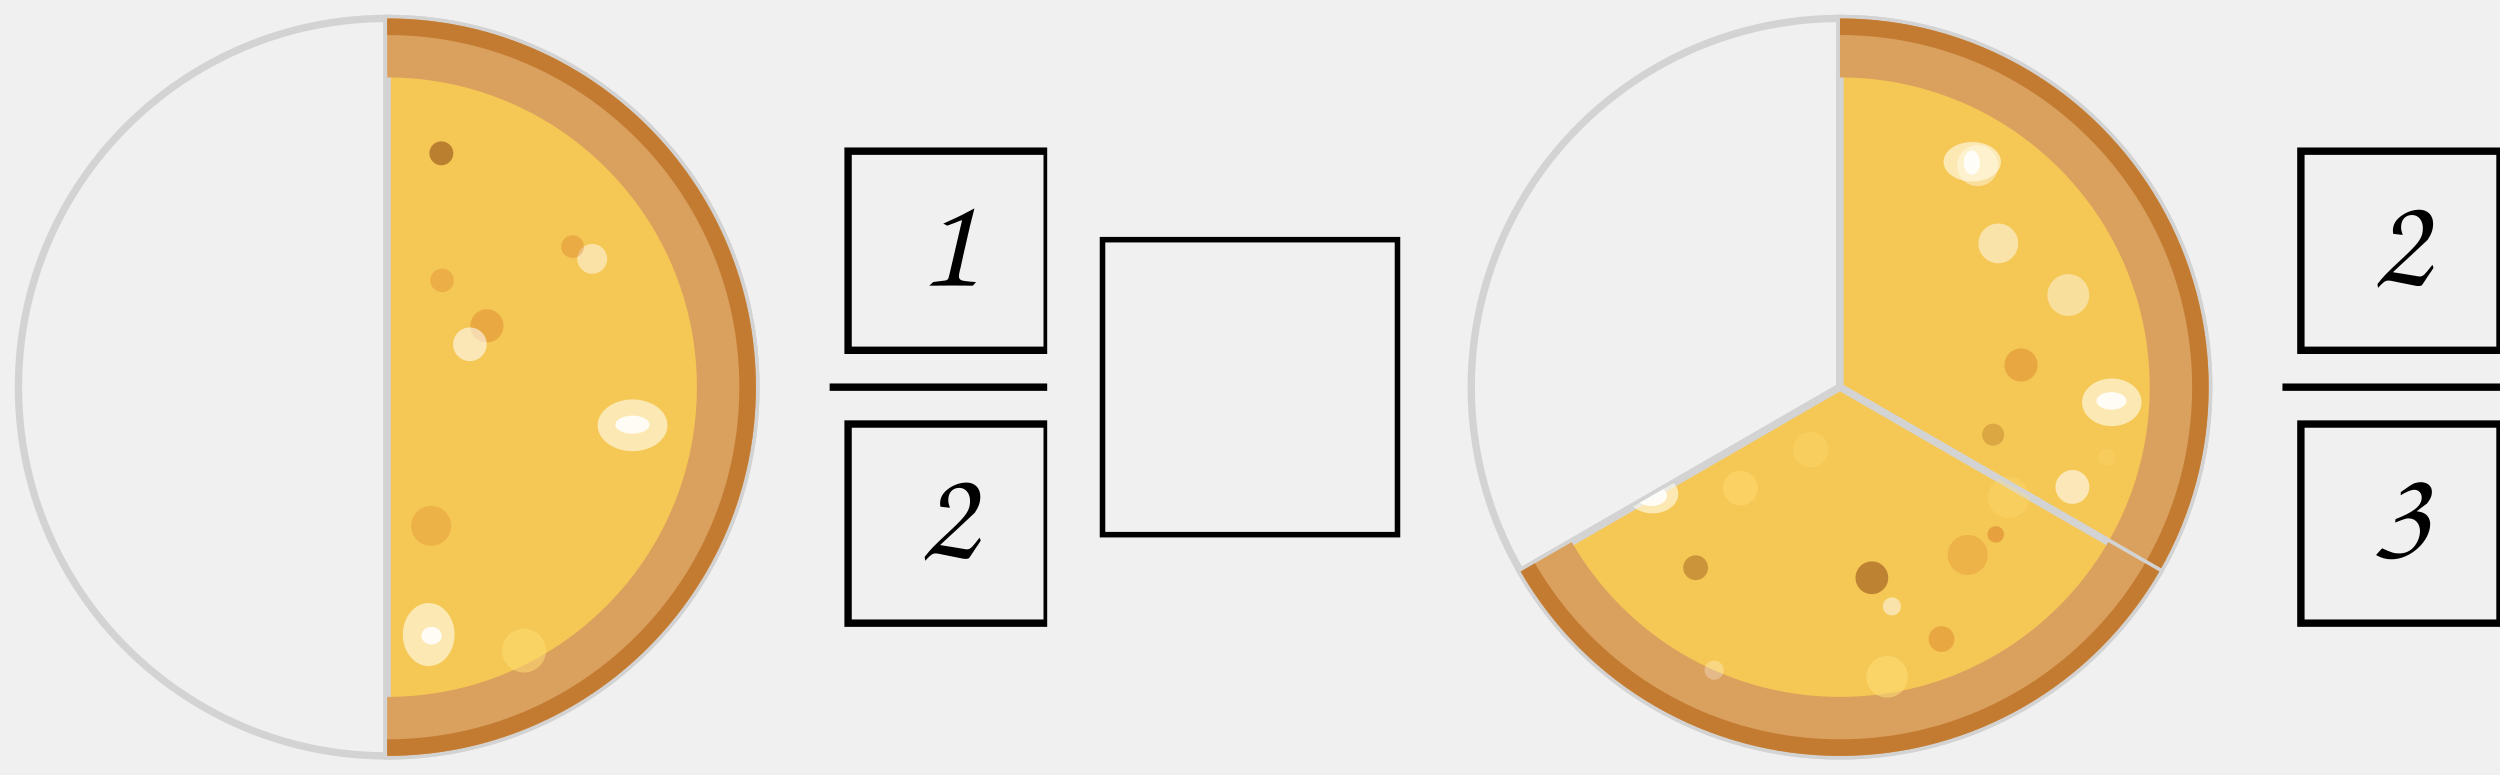
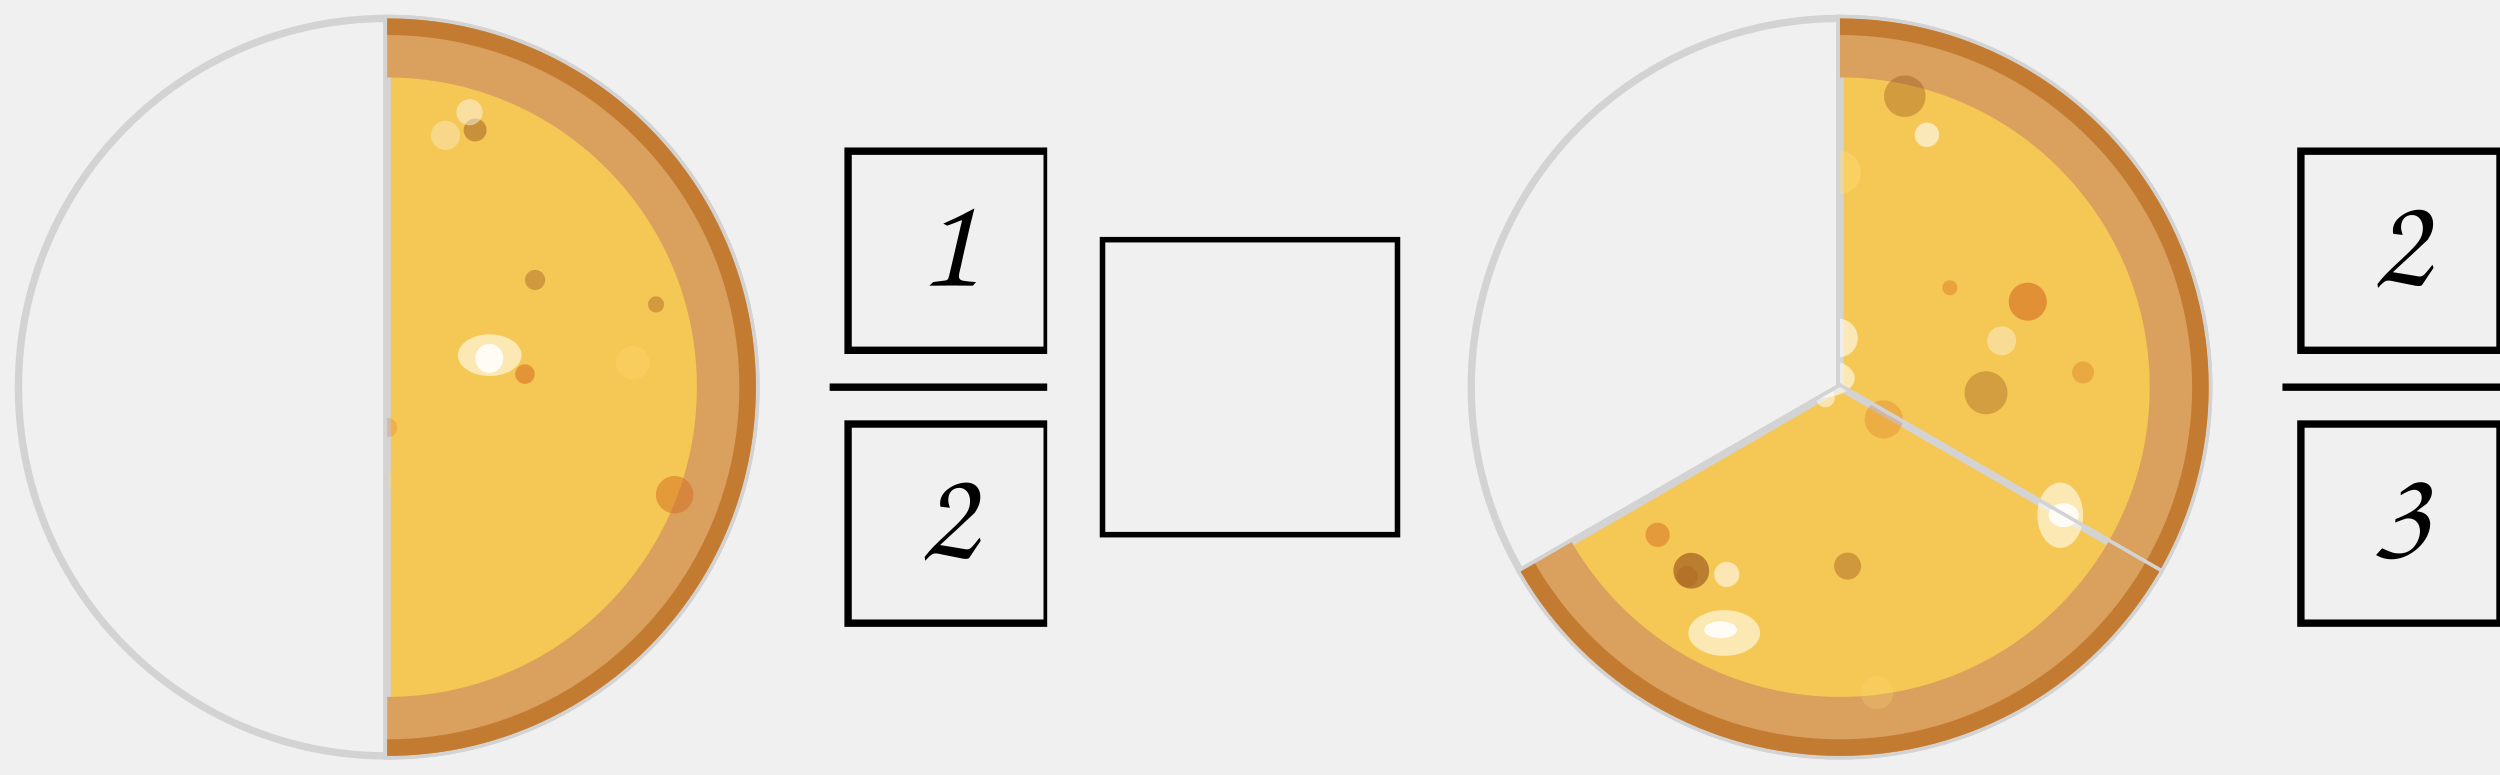
<svg xmlns="http://www.w3.org/2000/svg" xmlns:xlink="http://www.w3.org/1999/xlink" width="678.0" height="210.0">
  <svg x="0.0" y="0.0" width="284.0" height="210.0" viewBox="0 0 284.0 210">
    <defs>
-       <clipPath id="clip-4535505248-4535032528">
+       <clipPath id="clip-4526344928-4525997776">
        <path d="M105.0,105.0 L105.0,5.0 A100,100,0,0,1,105.0,205.0 Z" fill="none" />
      </clipPath>
    </defs>
    <g>
      <path d="M105.0,105.0 L105.0,5.0 A100,100,0,0,1,105.0,205.0 Z" fill="none" stroke="lightgray" stroke-width="2" />
      <path d="M105.0,105.0 L105.0,205.0 A100,100,0,0,1,105,5.0 Z" fill="none" stroke="lightgray" stroke-width="2" />
      <path d="M105.0,105.0 L105.0,5.0 A100,100,0,0,1,105.0,205.0 Z" fill="#F5C754" stroke="lightgray" stroke-width="2" />
-       <use xlink:href="#clip-4535505248-4535032528" />
-       <g clip-path="url(#clip-4535505248-4535032528)">
+       <use xlink:href="#clip-4526344928-4525997776" />
+       <g clip-path="url(#clip-4526344928-4525997776)">
        <circle cx="105.0" cy="105.0" r="92" stroke="#DAA05D" stroke-width="16" fill="none" />
        <circle cx="105.0" cy="105.0" r="98" stroke="#C37B32" stroke-width="5" fill="none" />
-         <circle cx="71.984" cy="180.368" r="4.597" fill="#D2691E" fill-opacity="0.572" />
-         <circle cx="52.231" cy="153.815" r="3.845" fill="#FFFFFF" fill-opacity="0.546" />
-         <circle cx="132.05" cy="88.365" r="4.498" fill="#D2691E" fill-opacity="0.334" />
-         <circle cx="119.696" cy="41.574" r="3.251" fill="#8B4513" fill-opacity="0.544" />
-         <circle cx="29.075" cy="118.922" r="4.443" fill="#FFDE75" fill-opacity="0.23" />
-         <circle cx="70.077" cy="164.395" r="3.547" fill="#D2691E" fill-opacity="0.336" />
-         <circle cx="160.613" cy="70.205" r="4.053" fill="#FFFFFF" fill-opacity="0.479" />
-         <circle cx="142.131" cy="176.439" r="5.958" fill="#FFDE75" fill-opacity="0.503" />
-         <circle cx="41.607" cy="108.699" r="4.008" fill="#FFDE75" fill-opacity="0.596" />
-         <circle cx="98.657" cy="102.845" r="5.903" fill="#D2691E" fill-opacity="0.507" />
-         <circle cx="155.279" cy="66.876" r="3.086" fill="#D2691E" fill-opacity="0.299" />
-         <circle cx="93.578" cy="187.953" r="2.97" fill="#D2691E" fill-opacity="0.218" />
-         <circle cx="127.435" cy="93.371" r="4.562" fill="#FFFFFF" fill-opacity="0.574" />
-         <circle cx="119.886" cy="76.043" r="3.193" fill="#D2691E" fill-opacity="0.267" />
-         <circle cx="116.925" cy="142.617" r="5.425" fill="#D2691E" fill-opacity="0.225" />
-         <ellipse cx="39.857" cy="73.672" rx="5.106" ry="7.289" fill="#FFFDF0" fill-opacity="0.6" />
-         <ellipse cx="40.18" cy="73.092" rx="4.818" ry="3.834" fill="#FFFFFF" fill-opacity="0.85" />
-         <ellipse cx="116.26" cy="172.094" rx="7.022" ry="8.545" fill="#FFFDF0" fill-opacity="0.6" />
-         <ellipse cx="117.046" cy="172.4" rx="2.775" ry="2.398" fill="#FFFFFF" fill-opacity="0.85" />
-         <ellipse cx="171.557" cy="115.342" rx="9.469" ry="7.027" fill="#FFFDF0" fill-opacity="0.6" />
-         <ellipse cx="171.514" cy="115.167" rx="4.627" ry="2.456" fill="#FFFFFF" fill-opacity="0.85" />
+         <circle cx="142.354" cy="101.452" r="2.648" fill="#D2691E" fill-opacity="0.541" />
+         <circle cx="52.977" cy="74.727" r="3.594" fill="#FFFFFF" fill-opacity="0.283" />
+         <circle cx="75.168" cy="62.035" r="3.299" fill="#8B4513" fill-opacity="0.425" />
+         <circle cx="93.177" cy="129.726" r="2.629" fill="#D2691E" fill-opacity="0.445" />
+         <circle cx="128.844" cy="35.269" r="3.106" fill="#8B4513" fill-opacity="0.415" />
+         <circle cx="171.633" cy="98.379" r="4.551" fill="#FFDE75" fill-opacity="0.276" />
+         <circle cx="177.915" cy="82.555" r="2.188" fill="#8B4513" fill-opacity="0.342" />
+         <circle cx="120.819" cy="36.699" r="3.957" fill="#FFFFFF" fill-opacity="0.305" />
+         <circle cx="102.154" cy="130.3" r="4.211" fill="#FFDE75" fill-opacity="0.219" />
+         <circle cx="127.336" cy="30.43" r="3.556" fill="#FFFFFF" fill-opacity="0.448" />
+         <circle cx="79.237" cy="64.261" r="4.697" fill="#8B4513" fill-opacity="0.525" />
+         <circle cx="145.116" cy="75.925" r="2.738" fill="#8B4513" fill-opacity="0.346" />
+         <circle cx="105.117" cy="115.955" r="2.604" fill="#D2691E" fill-opacity="0.234" />
+         <circle cx="38.897" cy="149.987" r="2.578" fill="#FFFFFF" fill-opacity="0.313" />
+         <circle cx="182.954" cy="134.167" r="5.072" fill="#D2691E" fill-opacity="0.47" />
+         <ellipse cx="33.664" cy="137.108" rx="7.27" ry="5.482" fill="#FFFDF0" fill-opacity="0.6" />
+         <ellipse cx="33.638" cy="136.523" rx="3.2" ry="2.398" fill="#FFFFFF" fill-opacity="0.85" />
+         <ellipse cx="44.337" cy="84.235" rx="7.768" ry="5.272" fill="#FFFDF0" fill-opacity="0.6" />
+         <ellipse cx="44.282" cy="84.756" rx="4.207" ry="2.576" fill="#FFFFFF" fill-opacity="0.85" />
+         <ellipse cx="132.802" cy="96.325" rx="8.637" ry="5.649" fill="#FFFDF0" fill-opacity="0.6" />
+         <ellipse cx="132.69" cy="97.193" rx="3.806" ry="3.936" fill="#FFFFFF" fill-opacity="0.85" />
      </g>
      <rect x="230.0" y="41.0" width="54.0" height="54.0" fill="none" stroke="black" stroke-width="2" />
      <rect x="230.0" y="115.0" width="54.0" height="54.0" fill="none" stroke="black" stroke-width="2" />
      <path d="M225.0,105.0 L289.0,105.0" stroke="black" stroke-width="2" />
      <text x="257.0" y="68.0" font-size="36" font-family="Comic Sans MS, Comic Sans, cursive" dominant-baseline="middle" fill="black" text-anchor="middle">1</text>
      <text x="257.0" y="142.0" font-size="36" font-family="Comic Sans MS, Comic Sans, cursive" dominant-baseline="middle" fill="black" text-anchor="middle">2</text>
    </g>
  </svg>
  <rect x="299.0" y="65.0" width="80" height="80" fill="none" stroke="black" stroke-width="1.5" />
  <svg x="394.0" y="0.0" width="284.0" height="210.0" viewBox="0 0 284.0 210">
    <defs>
-       <clipPath id="clip-4470282512-4535037904">
+       <clipPath id="clip-4461828368-4525994704">
        <path d="M105.0,105.0 L105.0,5.0 A100,100,0,0,1,191.603,155.0 Z" fill="none" />
      </clipPath>
-       <clipPath id="clip-4470282512-4535032912">
+       <clipPath id="clip-4461828368-4525988816">
        <path d="M105.0,105.0 L191.603,155.0 A100,100,0,0,1,18.397,155.0 Z" fill="none" />
      </clipPath>
    </defs>
    <g>
      <path d="M105.0,105.0 L105.0,5.0 A100,100,0,0,1,191.603,155.0 Z" fill="none" stroke="lightgray" stroke-width="2" />
      <path d="M105.0,105.0 L191.603,155.0 A100,100,0,0,1,18.397,155.0 Z" fill="none" stroke="lightgray" stroke-width="2" />
      <path d="M105.0,105.0 L18.397,155.0 A100,100,0,0,1,105,5.0 Z" fill="none" stroke="lightgray" stroke-width="2" />
      <path d="M105.0,105.0 L105.0,5.0 A100,100,0,0,1,191.603,155.0 Z" fill="#F5C754" stroke="lightgray" stroke-width="2" />
-       <use xlink:href="#clip-4470282512-4535037904" />
-       <g clip-path="url(#clip-4470282512-4535037904)">
+       <use xlink:href="#clip-4461828368-4525994704" />
+       <g clip-path="url(#clip-4461828368-4525994704)">
        <circle cx="105.0" cy="105.0" r="92" stroke="#DAA05D" stroke-width="16" fill="none" />
        <circle cx="105.0" cy="105.0" r="98" stroke="#C37B32" stroke-width="5" fill="none" />
-         <circle cx="139.648" cy="150.505" r="5.426" fill="#D2691E" fill-opacity="0.216" />
-         <circle cx="113.647" cy="156.692" r="4.438" fill="#8B4513" fill-opacity="0.531" />
-         <circle cx="25.28" cy="120.411" r="3.556" fill="#FFFFFF" fill-opacity="0.375" />
-         <circle cx="146.53" cy="117.883" r="2.989" fill="#8B4513" fill-opacity="0.247" />
-         <circle cx="154.1" cy="98.982" r="4.5" fill="#D2691E" fill-opacity="0.343" />
-         <circle cx="142.332" cy="44.905" r="5.58" fill="#FFFFFF" fill-opacity="0.42" />
-         <circle cx="34.244" cy="98.56" r="5.892" fill="#8B4513" fill-opacity="0.504" />
-         <circle cx="94.869" cy="95.923" r="3.894" fill="#FFDE75" fill-opacity="0.598" />
-         <circle cx="132.533" cy="173.318" r="3.51" fill="#D2691E" fill-opacity="0.329" />
-         <circle cx="147.94" cy="66.009" r="5.391" fill="#FFFFFF" fill-opacity="0.498" />
-         <circle cx="119.079" cy="164.458" r="2.45" fill="#FFFFFF" fill-opacity="0.503" />
-         <circle cx="150.747" cy="134.876" r="5.613" fill="#FFDE75" fill-opacity="0.311" />
-         <circle cx="177.356" cy="124.087" r="2.354" fill="#FFDE75" fill-opacity="0.232" />
-         <circle cx="78.516" cy="35.621" r="2.553" fill="#D2691E" fill-opacity="0.22" />
-         <circle cx="168.038" cy="132.063" r="4.59" fill="#FFFFFF" fill-opacity="0.577" />
-         <circle cx="58.253" cy="50.058" r="4.474" fill="#FFDE75" fill-opacity="0.561" />
-         <circle cx="40.554" cy="122.133" r="5.974" fill="#FFDE75" fill-opacity="0.54" />
-         <circle cx="147.247" cy="144.915" r="2.232" fill="#D2691E" fill-opacity="0.412" />
-         <circle cx="46.289" cy="107.461" r="2.719" fill="#D2691E" fill-opacity="0.48" />
-         <circle cx="65.858" cy="153.961" r="3.37" fill="#8B4513" fill-opacity="0.391" />
-         <circle cx="117.786" cy="183.551" r="5.636" fill="#FFDE75" fill-opacity="0.573" />
-         <circle cx="166.926" cy="80.003" r="5.671" fill="#FFFFFF" fill-opacity="0.425" />
-         <circle cx="72.694" cy="114.611" r="3.922" fill="#8B4513" fill-opacity="0.495" />
-         <circle cx="72.973" cy="102.142" r="3.658" fill="#8B4513" fill-opacity="0.401" />
-         <circle cx="50.457" cy="41.624" r="3.533" fill="#FFFFFF" fill-opacity="0.529" />
-         <circle cx="96.069" cy="90.532" r="2.967" fill="#8B4513" fill-opacity="0.523" />
-         <circle cx="70.878" cy="181.749" r="2.613" fill="#FFFFFF" fill-opacity="0.272" />
-         <circle cx="48.273" cy="121.107" r="5.693" fill="#FFDE75" fill-opacity="0.575" />
-         <circle cx="97.045" cy="121.96" r="4.81" fill="#FFDE75" fill-opacity="0.311" />
-         <circle cx="77.984" cy="132.38" r="4.719" fill="#FFDE75" fill-opacity="0.451" />
-         <ellipse cx="54.173" cy="133.956" rx="6.968" ry="5.279" fill="#FFFDF0" fill-opacity="0.6" />
-         <ellipse cx="53.891" cy="134.466" rx="4.226" ry="2.771" fill="#FFFFFF" fill-opacity="0.85" />
-         <ellipse cx="95.014" cy="40.294" rx="5.344" ry="4.761" fill="#FFFDF0" fill-opacity="0.6" />
-         <ellipse cx="95.359" cy="41.009" rx="3.839" ry="2.295" fill="#FFFFFF" fill-opacity="0.85" />
-         <ellipse cx="51.709" cy="103.429" rx="5.539" ry="5.102" fill="#FFFDF0" fill-opacity="0.6" />
-         <ellipse cx="51.55" cy="103.027" rx="3.459" ry="2.957" fill="#FFFFFF" fill-opacity="0.85" />
-         <ellipse cx="54.179" cy="121.508" rx="5.533" ry="7.261" fill="#FFFDF0" fill-opacity="0.6" />
-         <ellipse cx="54.671" cy="120.599" rx="4.031" ry="2.838" fill="#FFFFFF" fill-opacity="0.85" />
-         <ellipse cx="178.723" cy="109.11" rx="8.076" ry="6.46" fill="#FFFDF0" fill-opacity="0.6" />
-         <ellipse cx="178.629" cy="108.718" rx="4.075" ry="2.387" fill="#FFFFFF" fill-opacity="0.85" />
-         <ellipse cx="140.873" cy="43.878" rx="7.782" ry="5.365" fill="#FFFDF0" fill-opacity="0.6" />
-         <ellipse cx="140.751" cy="44.088" rx="2.204" ry="3.299" fill="#FFFFFF" fill-opacity="0.85" />
+         <circle cx="57.001" cy="73.407" r="2.567" fill="#8B4513" fill-opacity="0.418" />
+         <circle cx="104.834" cy="46.763" r="5.871" fill="#FFDE75" fill-opacity="0.403" />
+         <circle cx="104.602" cy="91.67" r="5.231" fill="#FFFFFF" fill-opacity="0.591" />
+         <circle cx="94.165" cy="57.924" r="2.325" fill="#FFDE75" fill-opacity="0.369" />
+         <circle cx="148.851" cy="92.417" r="3.932" fill="#FFFFFF" fill-opacity="0.375" />
+         <circle cx="55.555" cy="145.051" r="3.297" fill="#D2691E" fill-opacity="0.479" />
+         <circle cx="107.071" cy="153.516" r="3.668" fill="#8B4513" fill-opacity="0.356" />
+         <circle cx="75.432" cy="82.742" r="4.022" fill="#D2691E" fill-opacity="0.38" />
+         <circle cx="63.508" cy="156.374" r="2.869" fill="#D2691E" fill-opacity="0.287" />
+         <circle cx="64.668" cy="154.782" r="4.85" fill="#8B4513" fill-opacity="0.565" />
+         <circle cx="86.539" cy="106.463" r="2.044" fill="#D2691E" fill-opacity="0.453" />
+         <circle cx="48.163" cy="96.709" r="5.495" fill="#8B4513" fill-opacity="0.335" />
+         <circle cx="144.612" cy="106.521" r="5.83" fill="#8B4513" fill-opacity="0.319" />
+         <circle cx="89.394" cy="83.021" r="5.179" fill="#FFDE75" fill-opacity="0.266" />
+         <circle cx="62.149" cy="53.128" r="2.711" fill="#FFDE75" fill-opacity="0.221" />
+         <circle cx="57.891" cy="126.145" r="3.578" fill="#FFFFFF" fill-opacity="0.583" />
+         <circle cx="134.797" cy="78.048" r="2.04" fill="#D2691E" fill-opacity="0.382" />
+         <circle cx="68.013" cy="31.884" r="4.141" fill="#D2691E" fill-opacity="0.207" />
+         <circle cx="74.294" cy="155.779" r="3.424" fill="#FFFFFF" fill-opacity="0.56" />
+         <circle cx="128.575" cy="36.55" r="3.321" fill="#FFFFFF" fill-opacity="0.588" />
+         <circle cx="116.87" cy="113.737" r="5.166" fill="#D2691E" fill-opacity="0.272" />
+         <circle cx="170.931" cy="101.01" r="2.988" fill="#D2691E" fill-opacity="0.328" />
+         <circle cx="32.397" cy="78.019" r="2.931" fill="#8B4513" fill-opacity="0.551" />
+         <circle cx="115.041" cy="187.918" r="4.433" fill="#FFDE75" fill-opacity="0.222" />
+         <circle cx="155.931" cy="81.81" r="5.157" fill="#D2691E" fill-opacity="0.577" />
+         <circle cx="122.596" cy="26.094" r="5.632" fill="#8B4513" fill-opacity="0.337" />
+         <circle cx="101.046" cy="107.909" r="2.556" fill="#FFFFFF" fill-opacity="0.514" />
+         <circle cx="83.476" cy="107.068" r="4.131" fill="#8B4513" fill-opacity="0.347" />
+         <circle cx="88.986" cy="50.092" r="2.774" fill="#8B4513" fill-opacity="0.394" />
+         <circle cx="25.816" cy="120.729" r="4.237" fill="#FFDE75" fill-opacity="0.41" />
+         <ellipse cx="42.573" cy="95.258" rx="5.037" ry="5.504" fill="#FFFDF0" fill-opacity="0.6" />
+         <ellipse cx="43.264" cy="95.996" rx="3.833" ry="2.651" fill="#FFFFFF" fill-opacity="0.85" />
+         <ellipse cx="73.605" cy="171.667" rx="9.735" ry="6.205" fill="#FFFDF0" fill-opacity="0.6" />
+         <ellipse cx="72.628" cy="170.806" rx="4.472" ry="2.295" fill="#FFFFFF" fill-opacity="0.85" />
+         <ellipse cx="99.597" cy="102.563" rx="9.419" ry="5.338" fill="#FFFDF0" fill-opacity="0.6" />
+         <ellipse cx="99.536" cy="103.533" rx="4.43" ry="2.251" fill="#FFFFFF" fill-opacity="0.85" />
+         <ellipse cx="164.736" cy="139.729" rx="6.211" ry="8.864" fill="#FFFDF0" fill-opacity="0.6" />
+         <ellipse cx="165.67" cy="139.723" rx="4.075" ry="3.244" fill="#FFFFFF" fill-opacity="0.85" />
+         <ellipse cx="63.663" cy="43.137" rx="5.485" ry="5.818" fill="#FFFDF0" fill-opacity="0.6" />
+         <ellipse cx="63.185" cy="43.034" rx="3.077" ry="2.937" fill="#FFFFFF" fill-opacity="0.85" />
+         <ellipse cx="59.168" cy="113.56" rx="7.612" ry="5.546" fill="#FFFDF0" fill-opacity="0.6" />
+         <ellipse cx="58.9" cy="113.525" rx="3.481" ry="2.891" fill="#FFFFFF" fill-opacity="0.85" />
      </g>
      <path d="M105.0,105.0 L191.603,155.0 A100,100,0,0,1,18.397,155.0 Z" fill="#F5C754" stroke="lightgray" stroke-width="2" />
-       <use xlink:href="#clip-4470282512-4535032912" />
-       <g clip-path="url(#clip-4470282512-4535032912)">
+       <use xlink:href="#clip-4461828368-4525988816" />
+       <g clip-path="url(#clip-4461828368-4525988816)">
        <circle cx="105.0" cy="105.0" r="92" stroke="#DAA05D" stroke-width="16" fill="none" />
        <circle cx="105.0" cy="105.0" r="98" stroke="#C37B32" stroke-width="5" fill="none" />
-         <circle cx="139.648" cy="150.505" r="5.426" fill="#D2691E" fill-opacity="0.216" />
-         <circle cx="113.647" cy="156.692" r="4.438" fill="#8B4513" fill-opacity="0.531" />
-         <circle cx="25.28" cy="120.411" r="3.556" fill="#FFFFFF" fill-opacity="0.375" />
-         <circle cx="146.53" cy="117.883" r="2.989" fill="#8B4513" fill-opacity="0.247" />
-         <circle cx="154.1" cy="98.982" r="4.5" fill="#D2691E" fill-opacity="0.343" />
-         <circle cx="142.332" cy="44.905" r="5.58" fill="#FFFFFF" fill-opacity="0.42" />
-         <circle cx="34.244" cy="98.56" r="5.892" fill="#8B4513" fill-opacity="0.504" />
-         <circle cx="94.869" cy="95.923" r="3.894" fill="#FFDE75" fill-opacity="0.598" />
-         <circle cx="132.533" cy="173.318" r="3.51" fill="#D2691E" fill-opacity="0.329" />
-         <circle cx="147.94" cy="66.009" r="5.391" fill="#FFFFFF" fill-opacity="0.498" />
-         <circle cx="119.079" cy="164.458" r="2.45" fill="#FFFFFF" fill-opacity="0.503" />
-         <circle cx="150.747" cy="134.876" r="5.613" fill="#FFDE75" fill-opacity="0.311" />
-         <circle cx="177.356" cy="124.087" r="2.354" fill="#FFDE75" fill-opacity="0.232" />
-         <circle cx="78.516" cy="35.621" r="2.553" fill="#D2691E" fill-opacity="0.22" />
-         <circle cx="168.038" cy="132.063" r="4.59" fill="#FFFFFF" fill-opacity="0.577" />
-         <circle cx="58.253" cy="50.058" r="4.474" fill="#FFDE75" fill-opacity="0.561" />
-         <circle cx="40.554" cy="122.133" r="5.974" fill="#FFDE75" fill-opacity="0.54" />
-         <circle cx="147.247" cy="144.915" r="2.232" fill="#D2691E" fill-opacity="0.412" />
-         <circle cx="46.289" cy="107.461" r="2.719" fill="#D2691E" fill-opacity="0.48" />
-         <circle cx="65.858" cy="153.961" r="3.37" fill="#8B4513" fill-opacity="0.391" />
-         <circle cx="117.786" cy="183.551" r="5.636" fill="#FFDE75" fill-opacity="0.573" />
-         <circle cx="166.926" cy="80.003" r="5.671" fill="#FFFFFF" fill-opacity="0.425" />
-         <circle cx="72.694" cy="114.611" r="3.922" fill="#8B4513" fill-opacity="0.495" />
-         <circle cx="72.973" cy="102.142" r="3.658" fill="#8B4513" fill-opacity="0.401" />
-         <circle cx="50.457" cy="41.624" r="3.533" fill="#FFFFFF" fill-opacity="0.529" />
-         <circle cx="96.069" cy="90.532" r="2.967" fill="#8B4513" fill-opacity="0.523" />
-         <circle cx="70.878" cy="181.749" r="2.613" fill="#FFFFFF" fill-opacity="0.272" />
-         <circle cx="48.273" cy="121.107" r="5.693" fill="#FFDE75" fill-opacity="0.575" />
-         <circle cx="97.045" cy="121.96" r="4.81" fill="#FFDE75" fill-opacity="0.311" />
-         <circle cx="77.984" cy="132.38" r="4.719" fill="#FFDE75" fill-opacity="0.451" />
-         <ellipse cx="54.173" cy="133.956" rx="6.968" ry="5.279" fill="#FFFDF0" fill-opacity="0.6" />
-         <ellipse cx="53.891" cy="134.466" rx="4.226" ry="2.771" fill="#FFFFFF" fill-opacity="0.85" />
-         <ellipse cx="95.014" cy="40.294" rx="5.344" ry="4.761" fill="#FFFDF0" fill-opacity="0.6" />
-         <ellipse cx="95.359" cy="41.009" rx="3.839" ry="2.295" fill="#FFFFFF" fill-opacity="0.85" />
-         <ellipse cx="51.709" cy="103.429" rx="5.539" ry="5.102" fill="#FFFDF0" fill-opacity="0.6" />
-         <ellipse cx="51.55" cy="103.027" rx="3.459" ry="2.957" fill="#FFFFFF" fill-opacity="0.85" />
-         <ellipse cx="54.179" cy="121.508" rx="5.533" ry="7.261" fill="#FFFDF0" fill-opacity="0.6" />
-         <ellipse cx="54.671" cy="120.599" rx="4.031" ry="2.838" fill="#FFFFFF" fill-opacity="0.85" />
-         <ellipse cx="178.723" cy="109.11" rx="8.076" ry="6.46" fill="#FFFDF0" fill-opacity="0.6" />
-         <ellipse cx="178.629" cy="108.718" rx="4.075" ry="2.387" fill="#FFFFFF" fill-opacity="0.85" />
-         <ellipse cx="140.873" cy="43.878" rx="7.782" ry="5.365" fill="#FFFDF0" fill-opacity="0.6" />
-         <ellipse cx="140.751" cy="44.088" rx="2.204" ry="3.299" fill="#FFFFFF" fill-opacity="0.85" />
+         <circle cx="57.001" cy="73.407" r="2.567" fill="#8B4513" fill-opacity="0.418" />
+         <circle cx="104.834" cy="46.763" r="5.871" fill="#FFDE75" fill-opacity="0.403" />
+         <circle cx="104.602" cy="91.67" r="5.231" fill="#FFFFFF" fill-opacity="0.591" />
+         <circle cx="94.165" cy="57.924" r="2.325" fill="#FFDE75" fill-opacity="0.369" />
+         <circle cx="148.851" cy="92.417" r="3.932" fill="#FFFFFF" fill-opacity="0.375" />
+         <circle cx="55.555" cy="145.051" r="3.297" fill="#D2691E" fill-opacity="0.479" />
+         <circle cx="107.071" cy="153.516" r="3.668" fill="#8B4513" fill-opacity="0.356" />
+         <circle cx="75.432" cy="82.742" r="4.022" fill="#D2691E" fill-opacity="0.38" />
+         <circle cx="63.508" cy="156.374" r="2.869" fill="#D2691E" fill-opacity="0.287" />
+         <circle cx="64.668" cy="154.782" r="4.85" fill="#8B4513" fill-opacity="0.565" />
+         <circle cx="86.539" cy="106.463" r="2.044" fill="#D2691E" fill-opacity="0.453" />
+         <circle cx="48.163" cy="96.709" r="5.495" fill="#8B4513" fill-opacity="0.335" />
+         <circle cx="144.612" cy="106.521" r="5.83" fill="#8B4513" fill-opacity="0.319" />
+         <circle cx="89.394" cy="83.021" r="5.179" fill="#FFDE75" fill-opacity="0.266" />
+         <circle cx="62.149" cy="53.128" r="2.711" fill="#FFDE75" fill-opacity="0.221" />
+         <circle cx="57.891" cy="126.145" r="3.578" fill="#FFFFFF" fill-opacity="0.583" />
+         <circle cx="134.797" cy="78.048" r="2.04" fill="#D2691E" fill-opacity="0.382" />
+         <circle cx="68.013" cy="31.884" r="4.141" fill="#D2691E" fill-opacity="0.207" />
+         <circle cx="74.294" cy="155.779" r="3.424" fill="#FFFFFF" fill-opacity="0.56" />
+         <circle cx="128.575" cy="36.55" r="3.321" fill="#FFFFFF" fill-opacity="0.588" />
+         <circle cx="116.87" cy="113.737" r="5.166" fill="#D2691E" fill-opacity="0.272" />
+         <circle cx="170.931" cy="101.01" r="2.988" fill="#D2691E" fill-opacity="0.328" />
+         <circle cx="32.397" cy="78.019" r="2.931" fill="#8B4513" fill-opacity="0.551" />
+         <circle cx="115.041" cy="187.918" r="4.433" fill="#FFDE75" fill-opacity="0.222" />
+         <circle cx="155.931" cy="81.81" r="5.157" fill="#D2691E" fill-opacity="0.577" />
+         <circle cx="122.596" cy="26.094" r="5.632" fill="#8B4513" fill-opacity="0.337" />
+         <circle cx="101.046" cy="107.909" r="2.556" fill="#FFFFFF" fill-opacity="0.514" />
+         <circle cx="83.476" cy="107.068" r="4.131" fill="#8B4513" fill-opacity="0.347" />
+         <circle cx="88.986" cy="50.092" r="2.774" fill="#8B4513" fill-opacity="0.394" />
+         <circle cx="25.816" cy="120.729" r="4.237" fill="#FFDE75" fill-opacity="0.41" />
+         <ellipse cx="42.573" cy="95.258" rx="5.037" ry="5.504" fill="#FFFDF0" fill-opacity="0.6" />
+         <ellipse cx="43.264" cy="95.996" rx="3.833" ry="2.651" fill="#FFFFFF" fill-opacity="0.85" />
+         <ellipse cx="73.605" cy="171.667" rx="9.735" ry="6.205" fill="#FFFDF0" fill-opacity="0.6" />
+         <ellipse cx="72.628" cy="170.806" rx="4.472" ry="2.295" fill="#FFFFFF" fill-opacity="0.85" />
+         <ellipse cx="99.597" cy="102.563" rx="9.419" ry="5.338" fill="#FFFDF0" fill-opacity="0.6" />
+         <ellipse cx="99.536" cy="103.533" rx="4.43" ry="2.251" fill="#FFFFFF" fill-opacity="0.85" />
+         <ellipse cx="164.736" cy="139.729" rx="6.211" ry="8.864" fill="#FFFDF0" fill-opacity="0.6" />
+         <ellipse cx="165.67" cy="139.723" rx="4.075" ry="3.244" fill="#FFFFFF" fill-opacity="0.85" />
+         <ellipse cx="63.663" cy="43.137" rx="5.485" ry="5.818" fill="#FFFDF0" fill-opacity="0.6" />
+         <ellipse cx="63.185" cy="43.034" rx="3.077" ry="2.937" fill="#FFFFFF" fill-opacity="0.85" />
+         <ellipse cx="59.168" cy="113.56" rx="7.612" ry="5.546" fill="#FFFDF0" fill-opacity="0.6" />
+         <ellipse cx="58.9" cy="113.525" rx="3.481" ry="2.891" fill="#FFFFFF" fill-opacity="0.85" />
      </g>
      <rect x="230.0" y="41.0" width="54.0" height="54.0" fill="none" stroke="black" stroke-width="2" />
      <rect x="230.0" y="115.0" width="54.0" height="54.0" fill="none" stroke="black" stroke-width="2" />
      <path d="M225.0,105.0 L289.0,105.0" stroke="black" stroke-width="2" />
      <text x="257.0" y="68.0" font-size="36" font-family="Comic Sans MS, Comic Sans, cursive" dominant-baseline="middle" fill="black" text-anchor="middle">2</text>
      <text x="257.0" y="142.0" font-size="36" font-family="Comic Sans MS, Comic Sans, cursive" dominant-baseline="middle" fill="black" text-anchor="middle">3</text>
    </g>
  </svg>
</svg>
